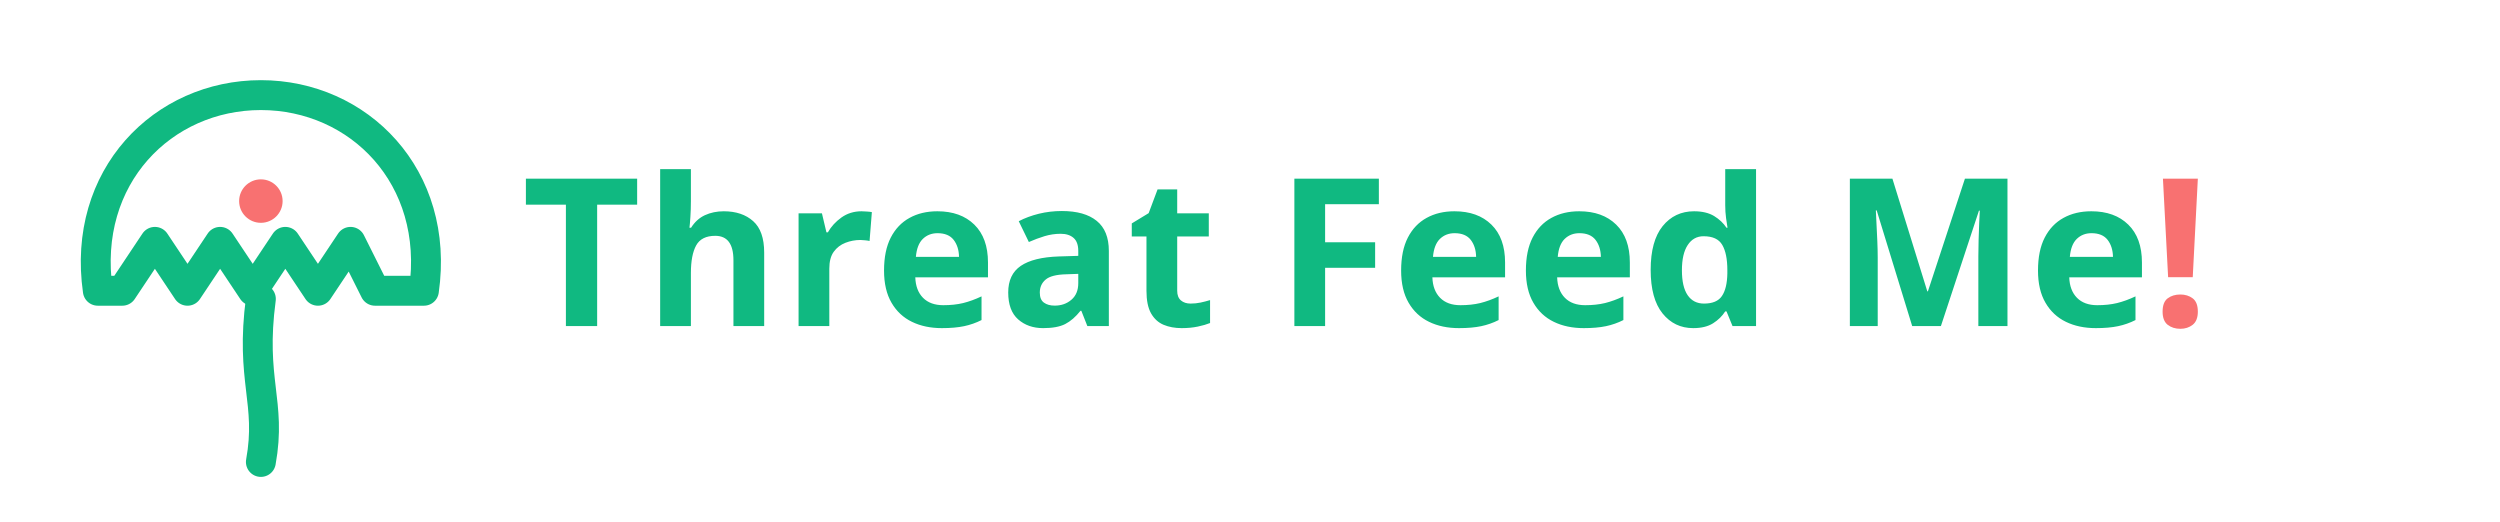
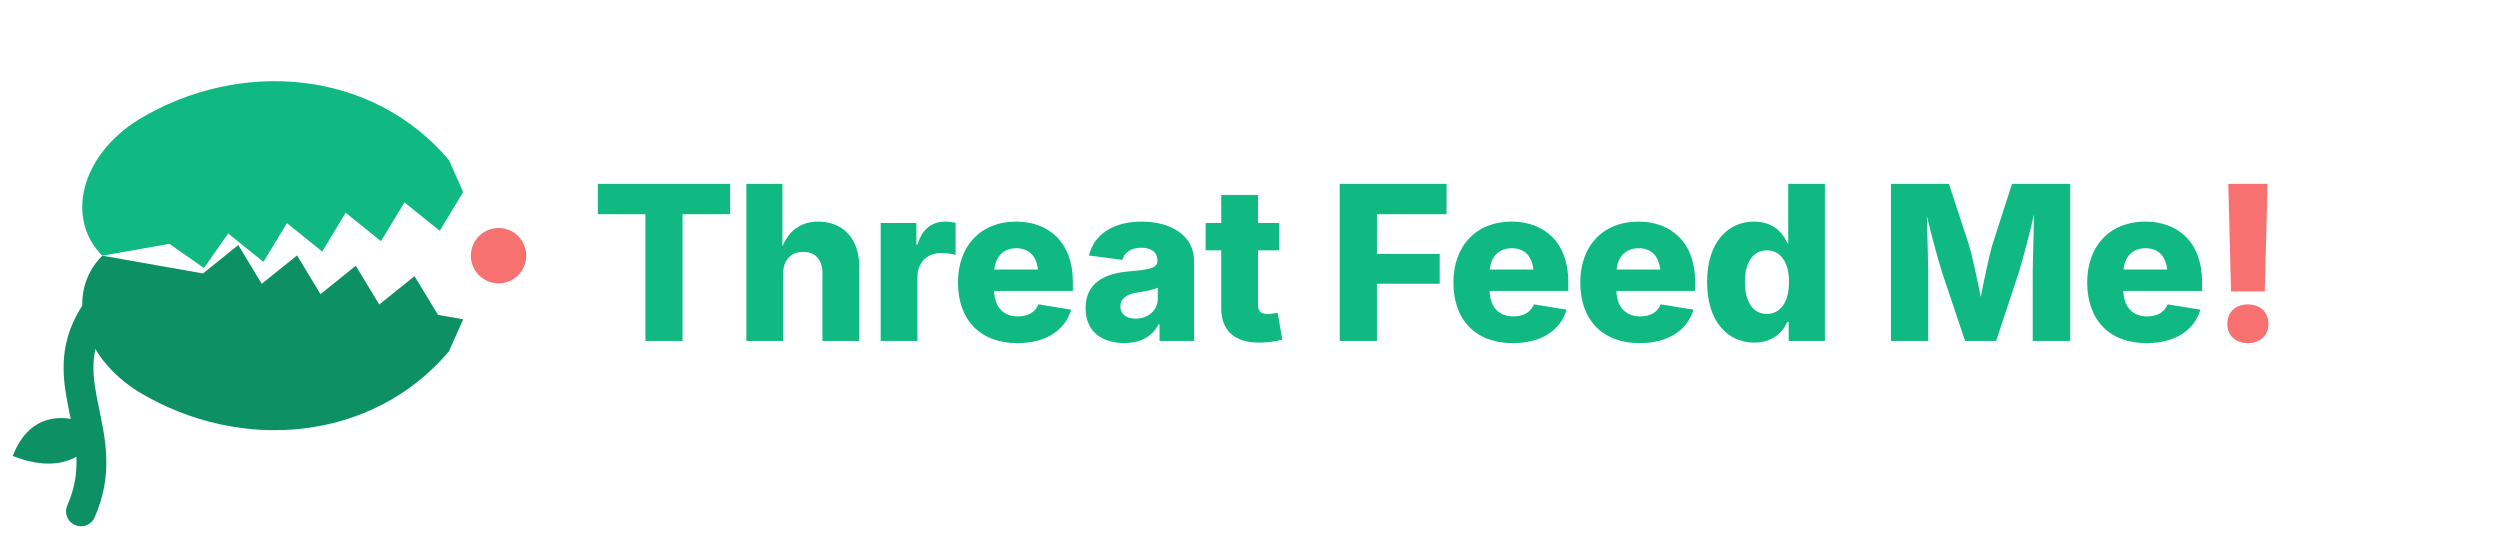
- <svg xmlns="http://www.w3.org/2000/svg" viewBox="0 0 460 96" role="img" aria-label="Threat Feed Me! logo">
-   <g transform="translate(48 46)">
-     <path d="M-30 7.5 C-33 -13.5 -18 -28.5 0 -28.5 C18 -28.5 33 -13.5 30 7.5 L21 7.5 L16.5 -1.5 L10.5 7.5 L4.5 -1.5 L-1.5 7.5 L-7.5 -1.5 L-13.5 7.5 L-19.5 -1.5 L-25.5 7.5 Z" fill="none" stroke="#10b981" stroke-width="5.5" stroke-linejoin="round" />
-     <path d="M0 9 C-2 24 2 28 0 39" fill="none" stroke="#10b981" stroke-width="5.5" stroke-linecap="round" />
-     <circle cx="0" cy="-9" r="4" fill="#f87171" />
+ <svg xmlns="http://www.w3.org/2000/svg" viewBox="0 0 440 96" role="img" aria-label="Threat Feed Me! logo">
+   <g transform="scale(0.75)">
+     <path d="M22 74 C12 90 27 102 19 120" stroke="#0c9064" stroke-width="7" fill="none" stroke-linecap="round" />
+     <path d="M24 101 C13 95 6 99 3 107 C13 111 20 108 24 101 Z" fill="#0c9064" />
+     <g transform="translate(24 60)">
+       <g transform="rotate(-10)">
+         <path d="M0 0 C-7 -10 -1 -24 14 -30 C40 -40 70 -32 84 -8 L86 0 L79 8 L72 0 L65 8 L58 0 L51 8 L44 0 L37 8 L30 0 L23 7 L16 0 Z" fill="#10b981" />
+       </g>
+       <g transform="rotate(10)">
+         <path d="M0 0 C-7 10 -1 24 14 30 C40 40 70 32 84 8 L86 0 L80 0 L73 -8 L66 0 L59 -8 L52 0 L45 -8 L38 0 L31 -8 L24 0 L16 0 Z" fill="#0c9064" />
+       </g>
+     </g>
+     <circle cx="117" cy="60" r="6.5" fill="#f87171" />
  </g>
-   <text x="96" y="60" font-family="'Inter Tight', 'Segoe UI', system-ui, sans-serif" font-size="38" font-weight="700" letter-spacing="0.5" fill="#10b981">Threat Feed Me<tspan fill="#f87171">!</tspan>
+   <text x="104" y="60" font-family="'Plus Jakarta Sans', Inter, 'Segoe UI', system-ui, -apple-system, sans-serif" font-size="38" font-weight="800" letter-spacing="-0.5" fill="#10b981">Threat Feed Me<tspan fill="#f87171">!</tspan>
  </text>
</svg>
